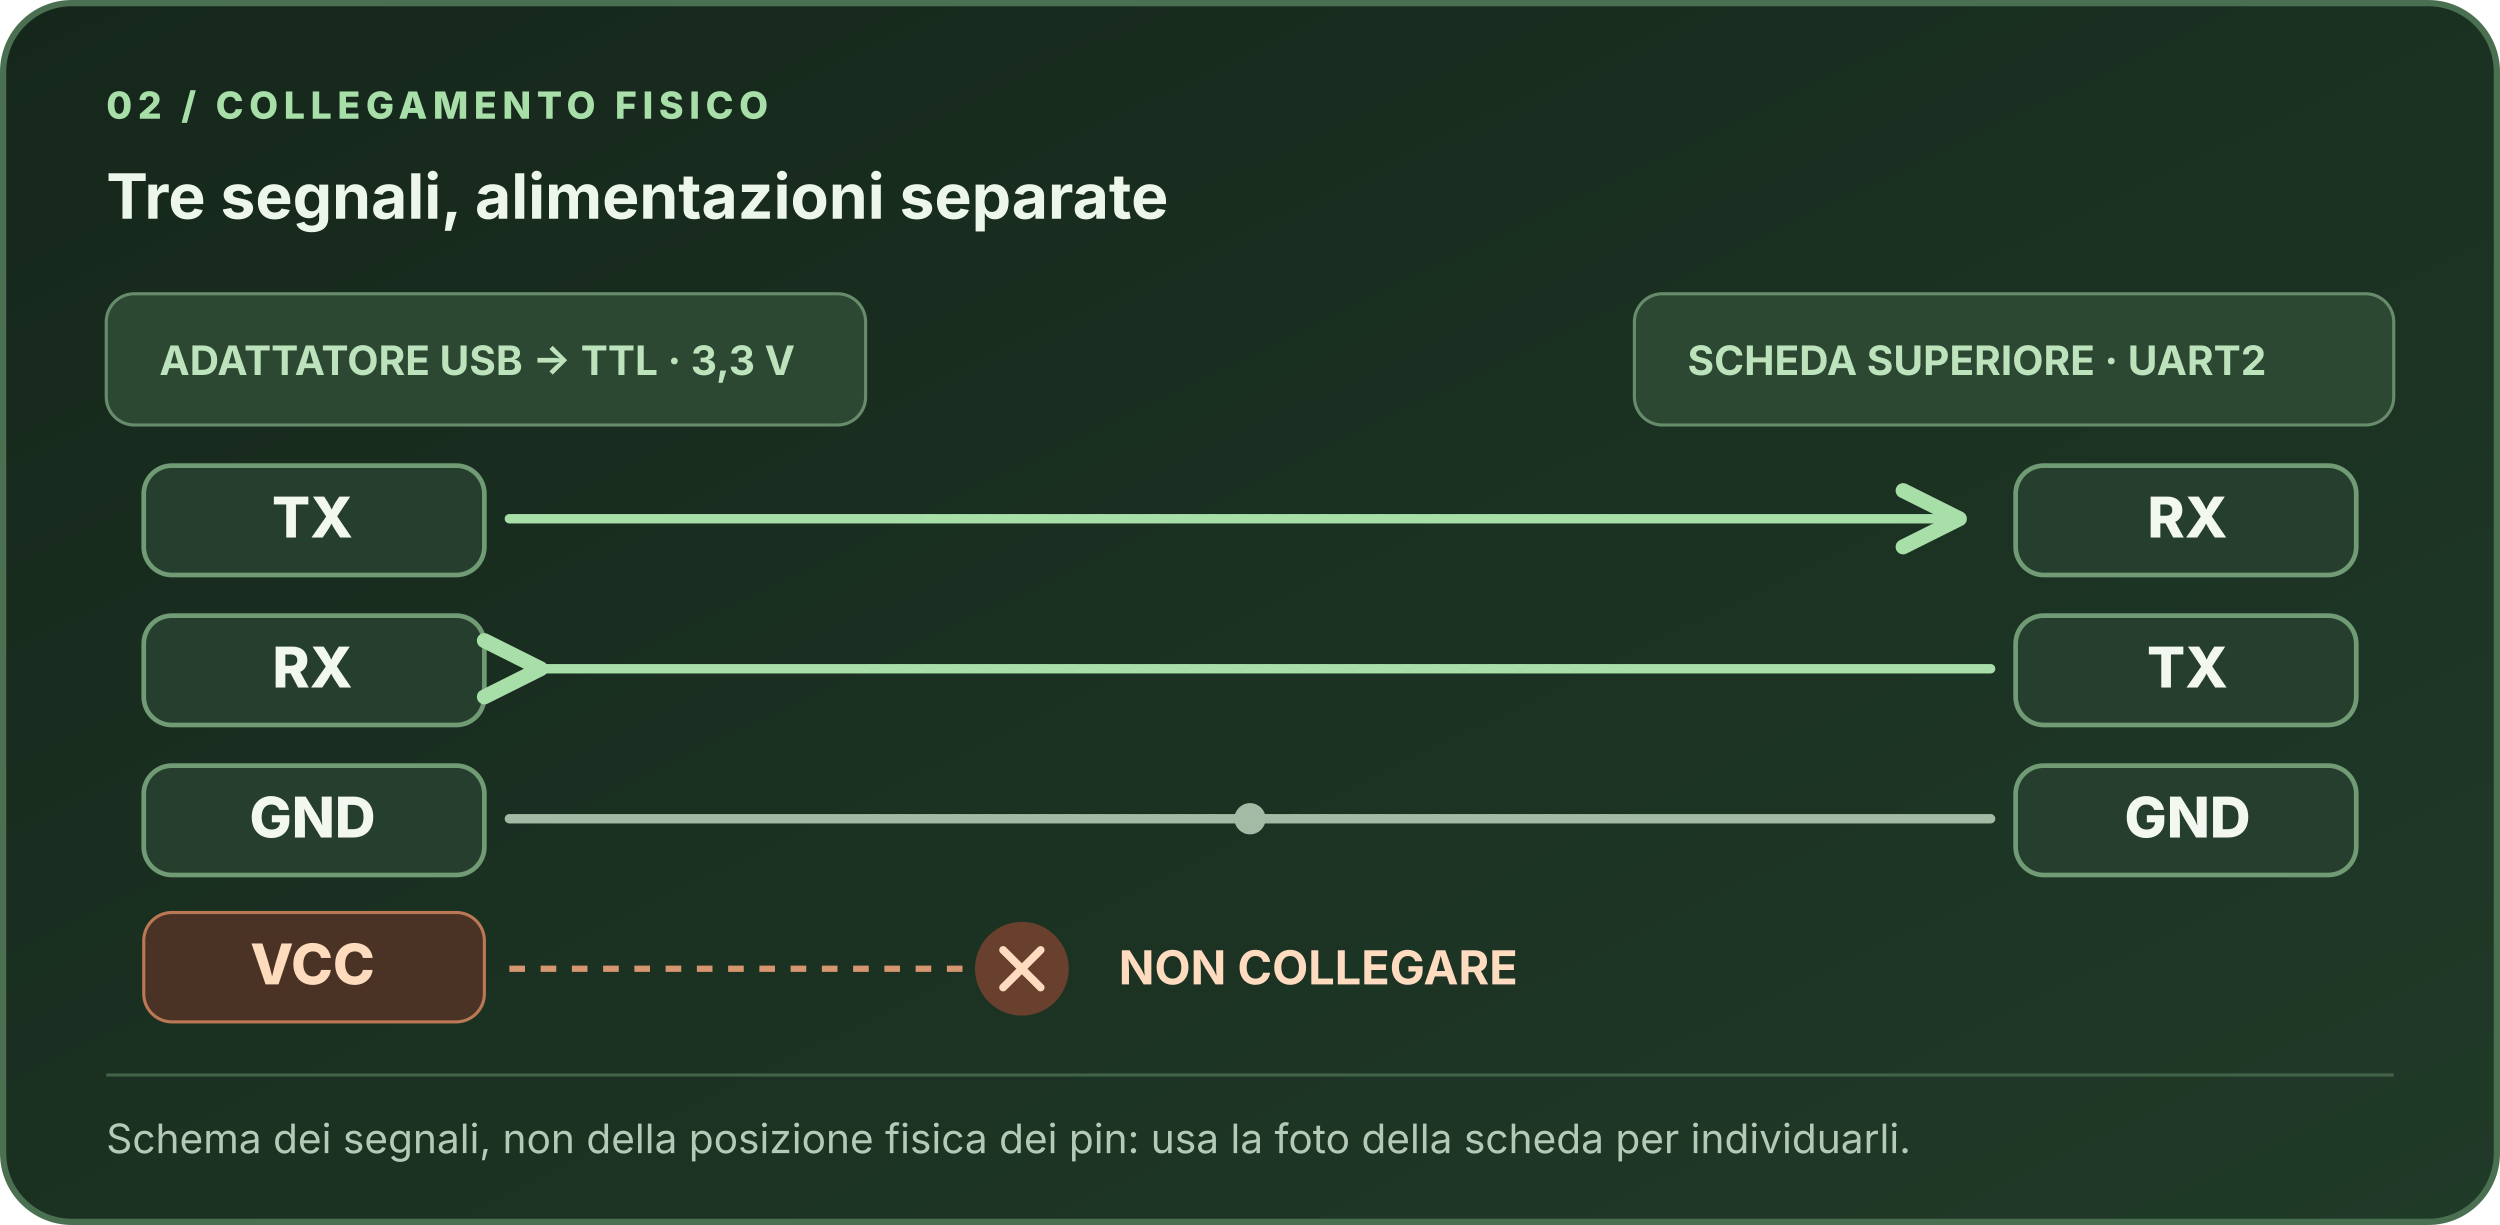
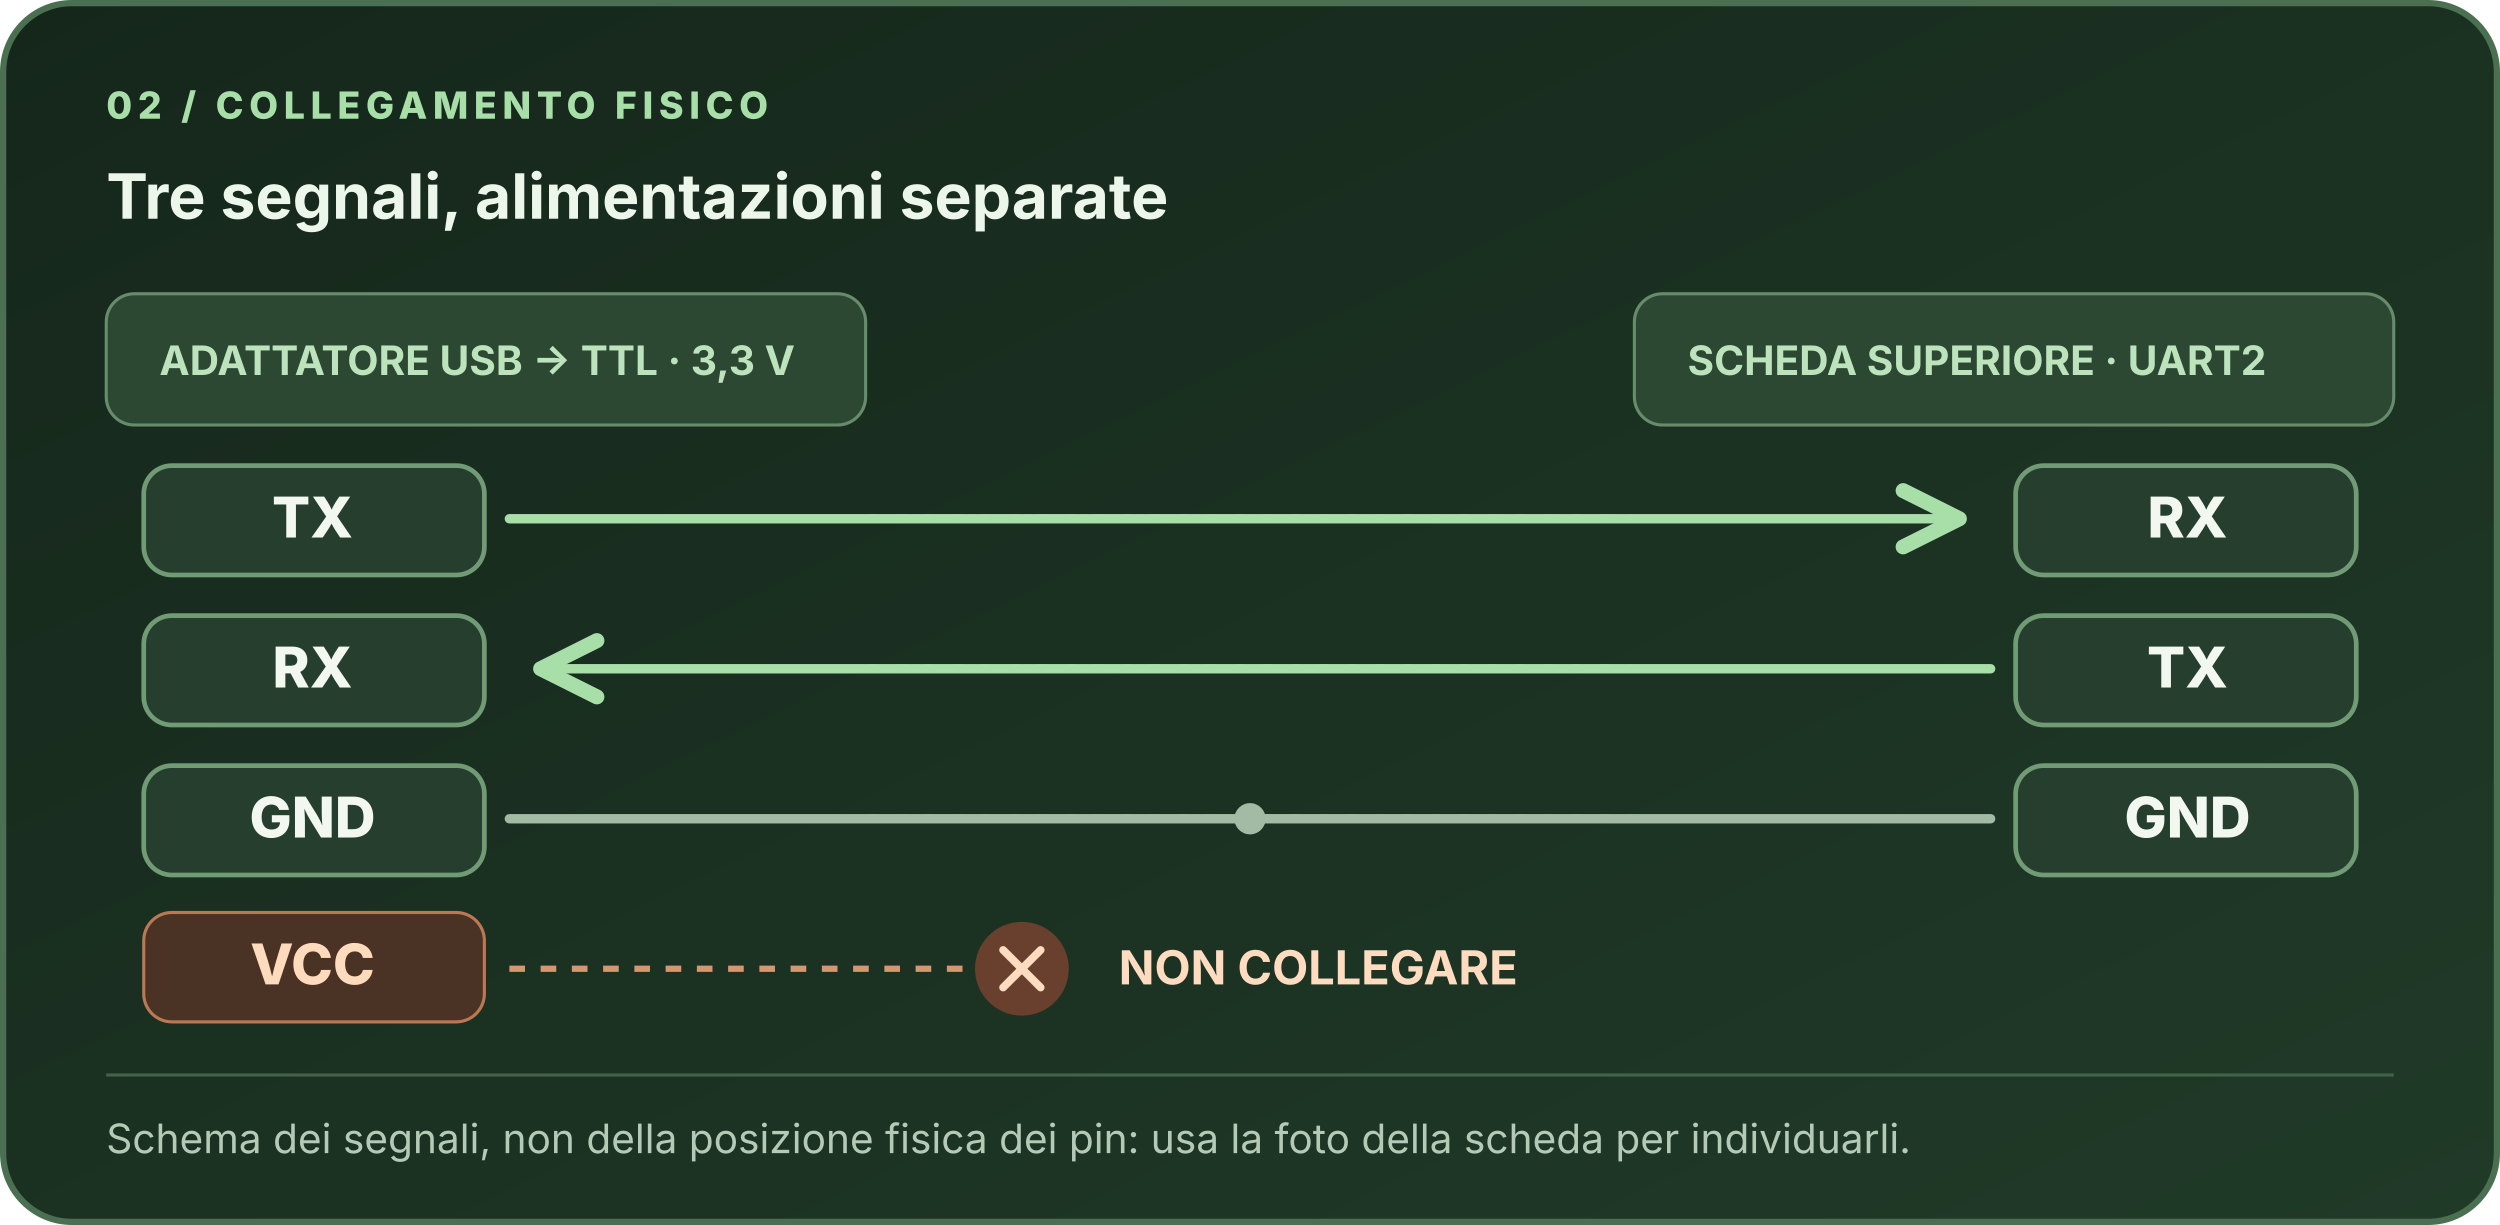
<svg xmlns="http://www.w3.org/2000/svg" class="technical-diagram" width="800" height="392" viewBox="0 0 800 392" role="img" aria-labelledby="title desc">
  <defs>
    <linearGradient id="bg" x2="1" y2="1">
      <stop stop-color="#15271b" />
      <stop offset="1" stop-color="#203a28" />
    </linearGradient>
    <marker id="right" viewBox="0 0 8 8" refX="7" refY="4" markerWidth="8" markerHeight="8" orient="auto">
      <path d="M1 1L7 4 1 7" fill="none" stroke="#a8dfa9" stroke-width="1.6" stroke-linecap="round" stroke-linejoin="round" />
    </marker>
-     <marker id="left" viewBox="0 0 8 8" refX="1" refY="4" markerWidth="8" markerHeight="8" orient="auto">
-       <path d="M7 1L1 4 7 7" fill="none" stroke="#a8dfa9" stroke-width="1.6" stroke-linecap="round" stroke-linejoin="round" />
+     <marker id="left" viewBox="0 0 8 8" refX="7" refY="4" markerWidth="8" markerHeight="8" orient="auto">
+       <path d="M1 1L7 4 1 7" fill="none" stroke="#a8dfa9" stroke-width="1.6" stroke-linecap="round" stroke-linejoin="round" />
    </marker>
    <style>
      .technical-diagram text{font-family:Inter,ui-sans-serif,-apple-system,BlinkMacSystemFont,"Segoe UI",sans-serif}
      .technical-diagram .eyebrow{font-size:12px;font-weight:800;letter-spacing:1.8px;fill:#a8dfa9}
      .technical-diagram .head{font-size:20px;font-weight:750;fill:#edf6eb}
      .technical-diagram .sub{font-size:13px;fill:#b5c9b7}
      .technical-diagram .pin{font-size:18px;font-weight:800;fill:#f2f8f0}
      .technical-diagram .label{font-size:13px;font-weight:700;fill:#bde3bc}
    </style>
  </defs>
  <rect x="1" y="1" width="798" height="390" rx="22" fill="url(#bg)" stroke="#4b7051" stroke-width="2" />
  <text x="34" y="38" class="eyebrow">02 / COLLEGAMENTO FISICO</text>
  <text x="34" y="70" class="head">Tre segnali, alimentazioni separate</text>
  <rect x="34" y="94" width="243" height="42" rx="9" fill="#2c4732" stroke="#678c6b" />
  <text x="51" y="120" class="label">ADATTATORE USB → TTL · 3,3 V</text>
  <rect x="523" y="94" width="243" height="42" rx="9" fill="#2c4732" stroke="#678c6b" />
  <text x="540" y="120" class="label">SCHEDA SUPERIORE · UART2</text>
  <path d="M278 165H522M278 213H522M278 261H522" stroke="#789b7d" stroke-width="1" stroke-dasharray="3 6" />
  <g fill="#263e2d" stroke="#709b75" stroke-width="1.5">
    <rect x="46" y="149" width="109" height="35" rx="9" />
    <rect x="645" y="149" width="109" height="35" rx="9" />
    <rect x="46" y="197" width="109" height="35" rx="9" />
    <rect x="645" y="197" width="109" height="35" rx="9" />
    <rect x="46" y="245" width="109" height="35" rx="9" />
    <rect x="645" y="245" width="109" height="35" rx="9" />
  </g>
  <text x="100" y="172" class="pin" text-anchor="middle">TX</text>
  <text x="700" y="172" class="pin" text-anchor="middle">RX</text>
  <text x="100" y="220" class="pin" text-anchor="middle">RX</text>
  <text x="700" y="220" class="pin" text-anchor="middle">TX</text>
  <text x="100" y="268" class="pin" text-anchor="middle">GND</text>
  <text x="700" y="268" class="pin" text-anchor="middle">GND</text>
  <path d="M163 166H627" stroke="#a8dfa9" stroke-width="3" stroke-linecap="round" marker-end="url(#right)" />
  <path d="M637 214H173" stroke="#a8dfa9" stroke-width="3" stroke-linecap="round" marker-end="url(#left)" />
  <path d="M163 262H637" stroke="#a3baa5" stroke-width="3" stroke-linecap="round" />
  <circle cx="400" cy="262" r="5" fill="#a3baa5" />
  <rect x="46" y="292" width="109" height="35" rx="9" fill="#4a3225" stroke="#bb7854" />
  <text x="100" y="315" text-anchor="middle" font-size="18" font-weight="800" fill="#ffdbbe">VCC</text>
  <path d="M163 310H310" stroke="#d69670" stroke-width="2" stroke-dasharray="5 5" />
  <circle cx="327" cy="310" r="15" fill="#68402d" />
  <path d="M321 304l12 12m0-12-12 12" stroke="#ffdbc0" stroke-width="2.5" stroke-linecap="round" />
  <text x="358" y="315" font-size="15" font-weight="750" fill="#ffdbc0">NON COLLEGARE</text>
  <path d="M34 344H766" stroke="#426348" />
  <text x="34" y="369" class="sub">Schema dei segnali, non della posizione fisica dei pin: usa la foto della scheda per individuarli.</text>
</svg>
